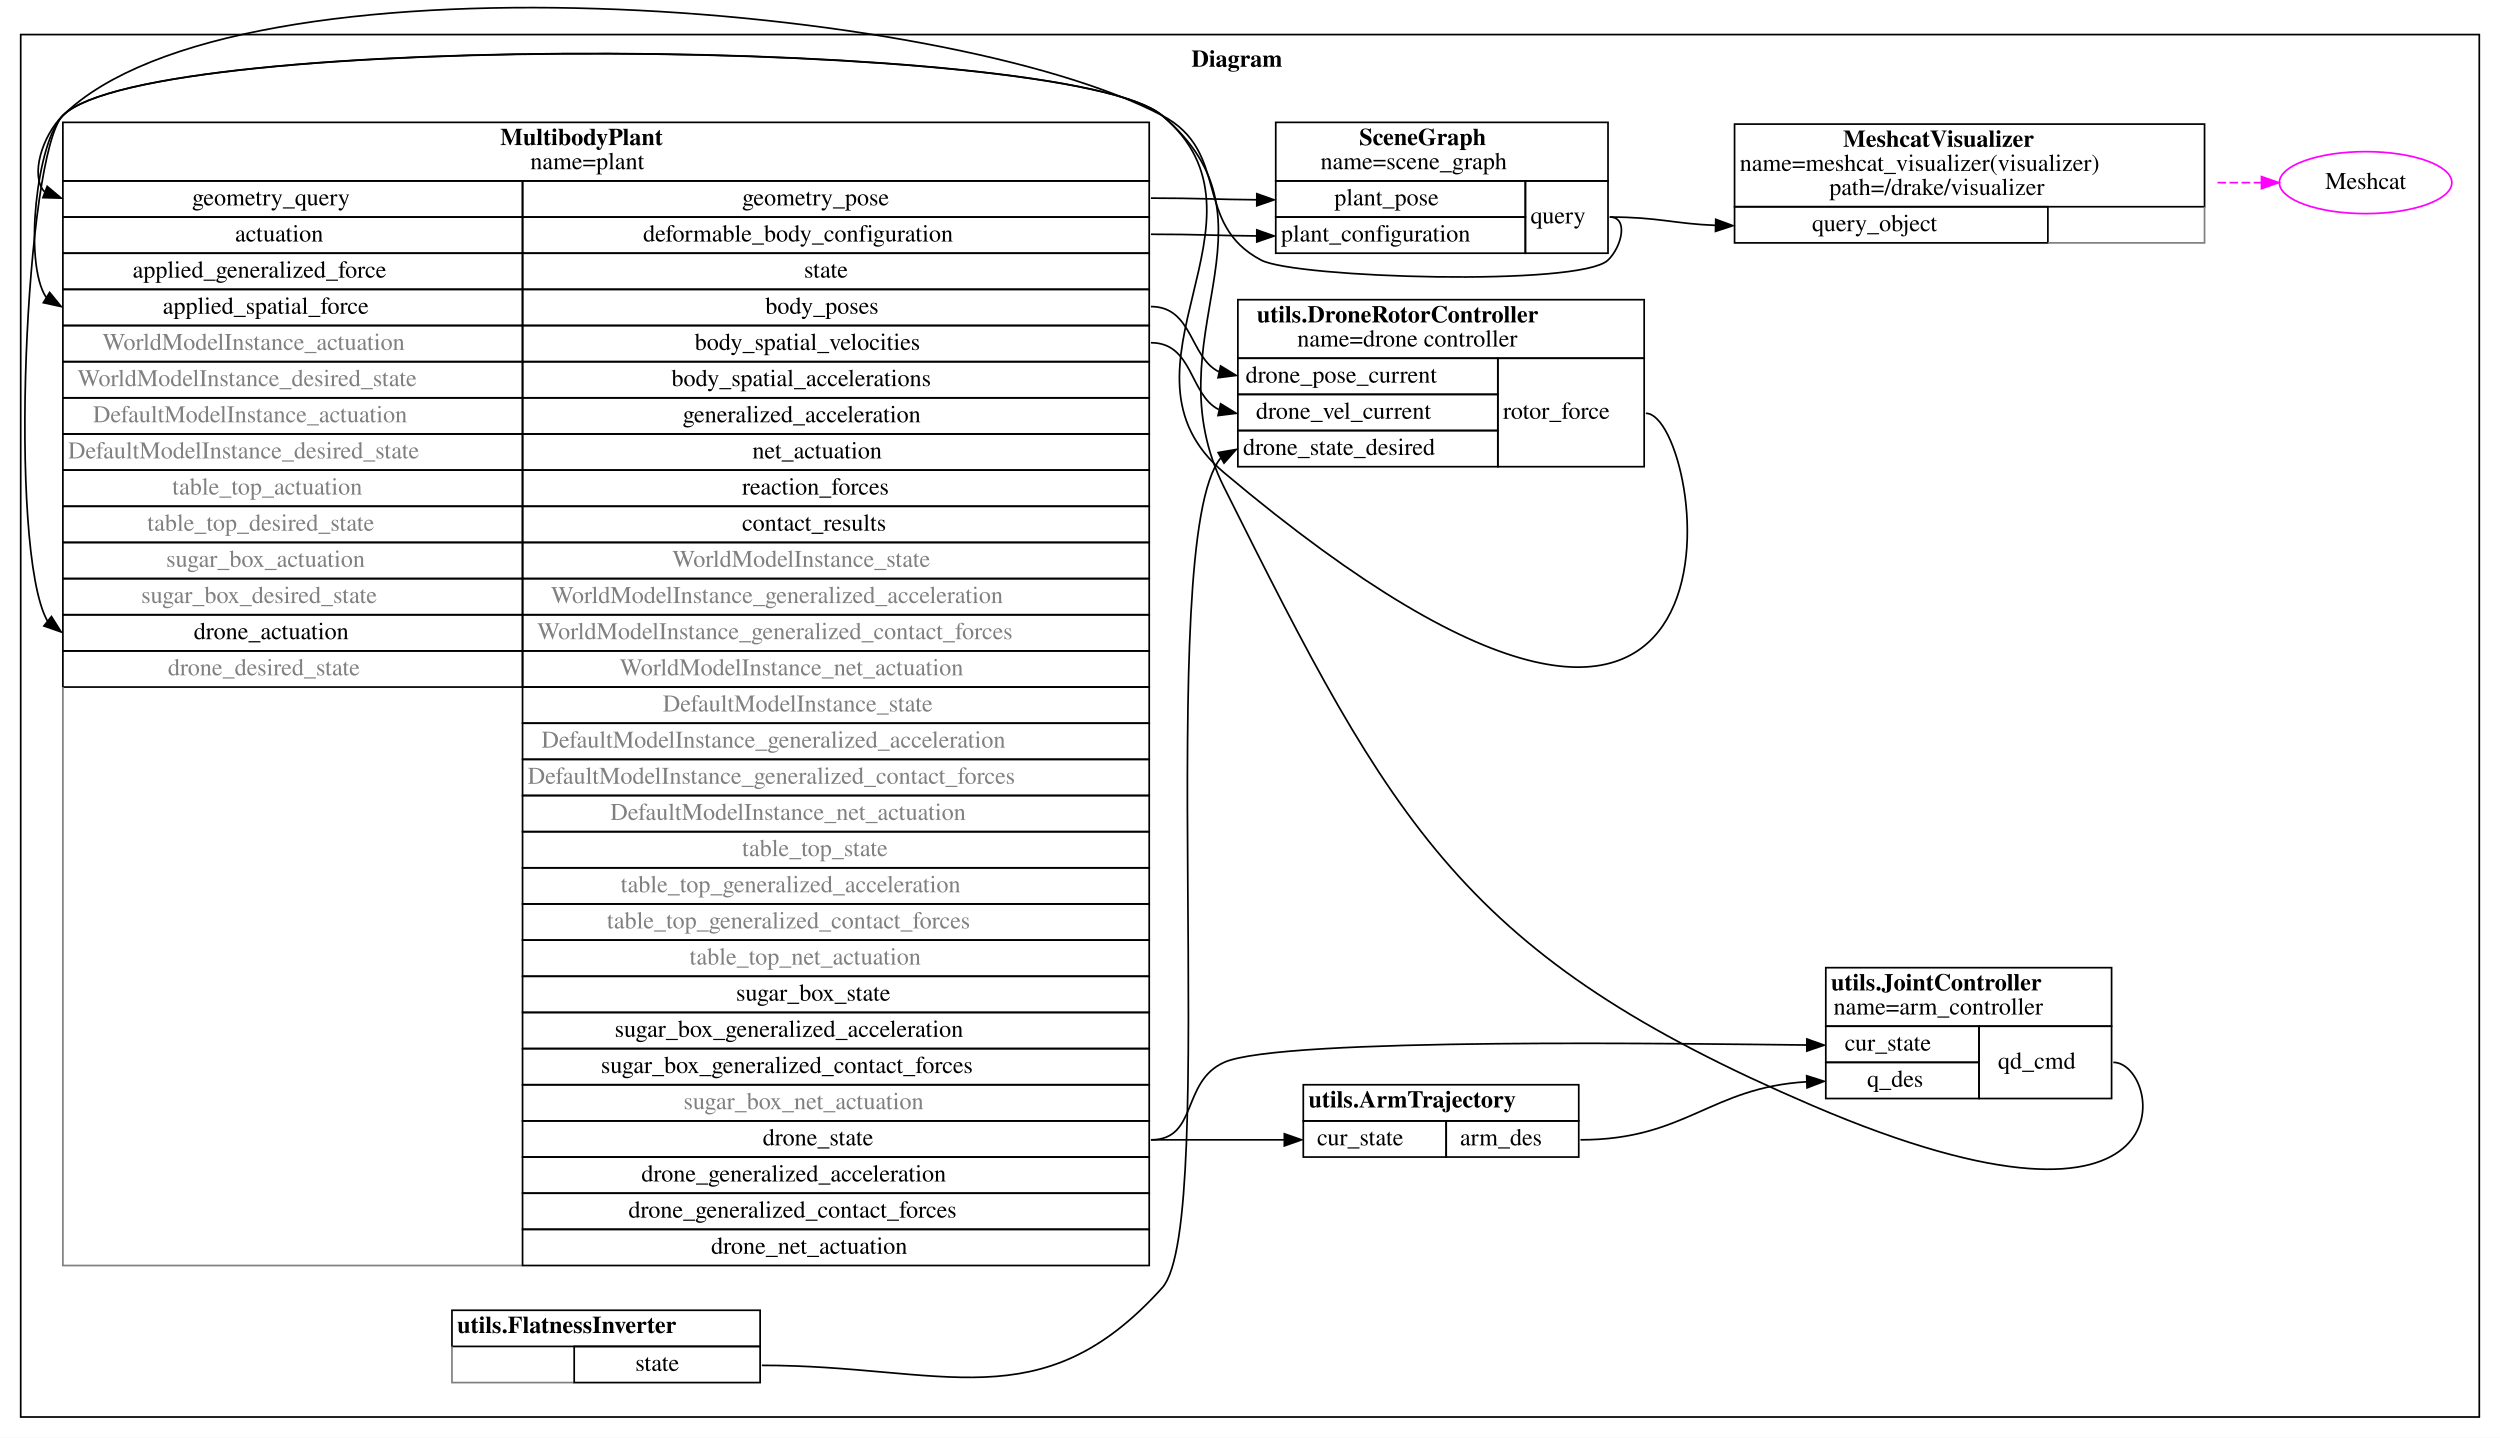
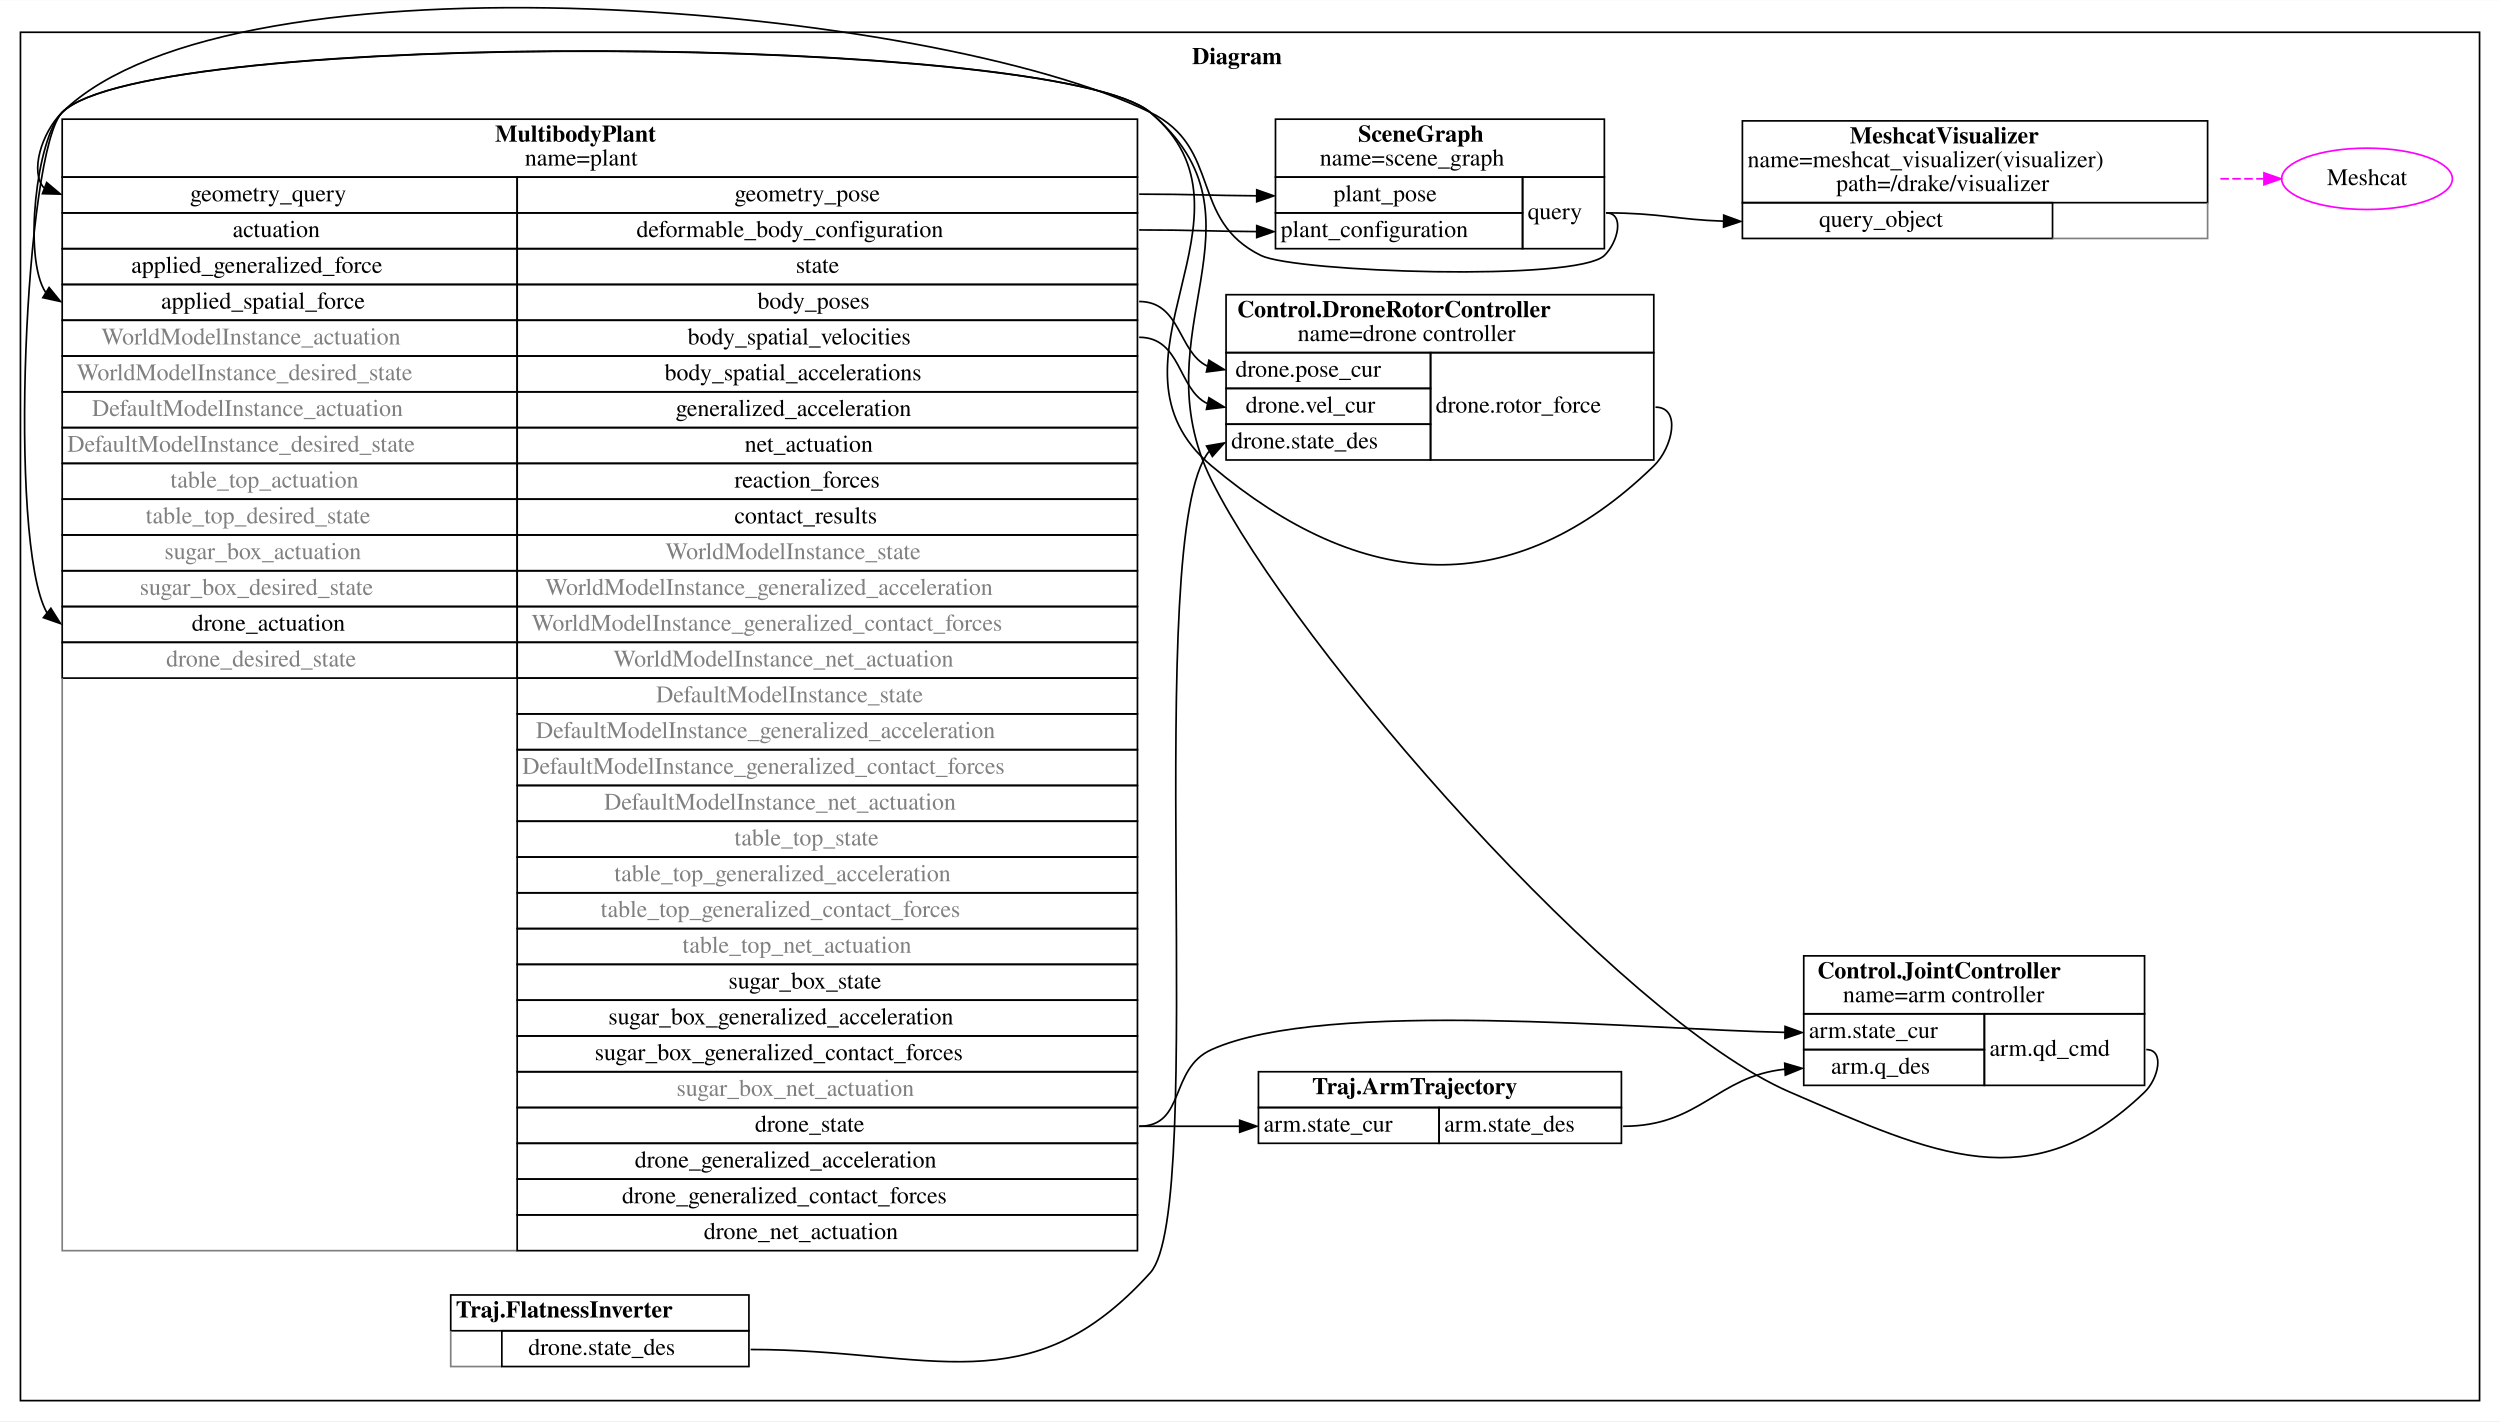
- <svg xmlns="http://www.w3.org/2000/svg" width="1452pt" height="835pt" viewBox="0.00 0.00 1452.09 835.08">
-   <g id="graph0" class="graph" transform="scale(1 1) rotate(0) translate(4 831.08)">
-     <polygon fill="white" stroke="transparent" points="-4,4 -4,-831.08 1448.09,-831.08 1448.09,4 -4,4" />
+ <svg xmlns="http://www.w3.org/2000/svg" width="1467pt" height="834pt" viewBox="0.00 0.00 1467.09 833.82">
+   <g id="graph0" class="graph" transform="scale(1 1) rotate(0) translate(4 829.82)">
+     <polygon fill="white" stroke="transparent" points="-4,4 -4,-829.82 1463.09,-829.82 1463.09,4 -4,4" />
    <g id="clust1" class="cluster">
-       <polygon fill="none" stroke="black" points="8,-8 8,-811 1436.09,-811 1436.09,-8 8,-8" />
-       <text text-anchor="start" x="688.05" y="-792.3" font-family="Times,serif" font-weight="bold" font-size="14.00">Diagram</text>
+       <polygon fill="none" stroke="black" points="8,-8 8,-811 1451.09,-811 1451.09,-8 8,-8" />
+       <text text-anchor="start" x="695.55" y="-792.3" font-family="Times,serif" font-weight="bold" font-size="14.00">Diagram</text>
    </g>
    <g id="clust2" class="cluster">
-       <polygon fill="none" stroke="white" points="16,-16 16,-772 1428.09,-772 1428.09,-16 16,-16" />
+       <polygon fill="none" stroke="white" points="16,-16 16,-772 1443.09,-772 1443.09,-16 16,-16" />
    </g>
    <g id="node1" class="node">
      <polygon fill="none" stroke="black" points="32.5,-726 32.5,-760 663.5,-760 663.5,-726 32.5,-726" />
      <text text-anchor="start" x="286.5" y="-746.8" font-family="Times,serif" font-weight="bold" font-size="14.00">MultibodyPlant</text>
      <text text-anchor="start" x="304" y="-732.8" font-family="Times,serif" font-size="14.00">name=plant</text>
      <polygon fill="none" stroke="black" points="32.5,-705 32.5,-726 299.5,-726 299.5,-705 32.5,-705" />
      <text text-anchor="start" x="107.5" y="-711.8" font-family="Times,serif" font-size="14.00">geometry_query</text>
      <polygon fill="none" stroke="black" points="299.5,-705 299.5,-726 663.5,-726 663.5,-705 299.5,-705" />
      <text text-anchor="start" x="427" y="-711.8" font-family="Times,serif" font-size="14.00">geometry_pose</text>
      <polygon fill="none" stroke="black" points="32.5,-684 32.5,-705 299.5,-705 299.5,-684 32.5,-684" />
      <text text-anchor="start" x="132.5" y="-690.8" font-family="Times,serif" font-size="14.00">actuation</text>
      <polygon fill="none" stroke="black" points="299.5,-684 299.5,-705 663.5,-705 663.5,-684 299.5,-684" />
      <text text-anchor="start" x="369.5" y="-690.8" font-family="Times,serif" font-size="14.00">deformable_body_configuration</text>
      <polygon fill="none" stroke="black" points="32.5,-663 32.5,-684 299.5,-684 299.5,-663 32.5,-663" />
      <text text-anchor="start" x="73" y="-669.8" font-family="Times,serif" font-size="14.00">applied_generalized_force</text>
      <polygon fill="none" stroke="black" points="299.5,-663 299.5,-684 663.5,-684 663.5,-663 299.5,-663" />
      <text text-anchor="start" x="463" y="-669.8" font-family="Times,serif" font-size="14.00">state</text>
      <polygon fill="none" stroke="black" points="32.5,-642 32.5,-663 299.5,-663 299.5,-642 32.5,-642" />
      <text text-anchor="start" x="90.5" y="-648.8" font-family="Times,serif" font-size="14.00">applied_spatial_force</text>
      <polygon fill="none" stroke="black" points="299.5,-642 299.5,-663 663.5,-663 663.5,-642 299.5,-642" />
      <text text-anchor="start" x="440.5" y="-648.8" font-family="Times,serif" font-size="14.00">body_poses</text>
      <polygon fill="none" stroke="black" points="32.5,-621 32.5,-642 299.5,-642 299.5,-621 32.5,-621" />
      <text text-anchor="start" x="55.5" y="-627.8" font-family="Times,serif" font-size="14.00" fill="grey">WorldModelInstance_actuation</text>
      <polygon fill="none" stroke="black" points="299.5,-621 299.5,-642 663.5,-642 663.5,-621 299.5,-621" />
      <text text-anchor="start" x="399.5" y="-627.8" font-family="Times,serif" font-size="14.00">body_spatial_velocities</text>
      <polygon fill="none" stroke="black" points="32.5,-600 32.5,-621 299.5,-621 299.5,-600 32.5,-600" />
      <text text-anchor="start" x="41" y="-606.8" font-family="Times,serif" font-size="14.00" fill="grey">WorldModelInstance_desired_state</text>
      <polygon fill="none" stroke="black" points="299.5,-600 299.5,-621 663.5,-621 663.5,-600 299.5,-600" />
      <text text-anchor="start" x="386" y="-606.8" font-family="Times,serif" font-size="14.00">body_spatial_accelerations</text>
      <polygon fill="none" stroke="black" points="32.5,-579 32.5,-600 299.5,-600 299.5,-579 32.5,-579" />
      <text text-anchor="start" x="50" y="-585.8" font-family="Times,serif" font-size="14.00" fill="grey">DefaultModelInstance_actuation</text>
      <polygon fill="none" stroke="black" points="299.5,-579 299.5,-600 663.5,-600 663.5,-579 299.5,-579" />
      <text text-anchor="start" x="392.5" y="-585.8" font-family="Times,serif" font-size="14.00">generalized_acceleration</text>
      <polygon fill="none" stroke="black" points="32.5,-558 32.5,-579 299.5,-579 299.5,-558 32.5,-558" />
      <text text-anchor="start" x="35.5" y="-564.8" font-family="Times,serif" font-size="14.00" fill="grey">DefaultModelInstance_desired_state</text>
      <polygon fill="none" stroke="black" points="299.5,-558 299.5,-579 663.5,-579 663.5,-558 299.5,-558" />
      <text text-anchor="start" x="433" y="-564.8" font-family="Times,serif" font-size="14.00">net_actuation</text>
      <polygon fill="none" stroke="black" points="32.5,-537 32.5,-558 299.5,-558 299.5,-537 32.5,-537" />
      <text text-anchor="start" x="96" y="-543.8" font-family="Times,serif" font-size="14.00" fill="grey">table_top_actuation</text>
      <polygon fill="none" stroke="black" points="299.5,-537 299.5,-558 663.5,-558 663.5,-537 299.5,-537" />
      <text text-anchor="start" x="427" y="-543.8" font-family="Times,serif" font-size="14.00">reaction_forces</text>
      <polygon fill="none" stroke="black" points="32.5,-516 32.5,-537 299.5,-537 299.5,-516 32.5,-516" />
      <text text-anchor="start" x="81.5" y="-522.8" font-family="Times,serif" font-size="14.00" fill="grey">table_top_desired_state</text>
      <polygon fill="none" stroke="black" points="299.5,-516 299.5,-537 663.5,-537 663.5,-516 299.5,-516" />
      <text text-anchor="start" x="427" y="-522.8" font-family="Times,serif" font-size="14.00">contact_results</text>
      <polygon fill="none" stroke="black" points="32.5,-495 32.5,-516 299.5,-516 299.5,-495 32.5,-495" />
      <text text-anchor="start" x="92.5" y="-501.8" font-family="Times,serif" font-size="14.00" fill="grey">sugar_box_actuation</text>
      <polygon fill="none" stroke="black" points="299.5,-495 299.5,-516 663.5,-516 663.5,-495 299.5,-495" />
      <text text-anchor="start" x="386.5" y="-501.8" font-family="Times,serif" font-size="14.00" fill="grey">WorldModelInstance_state</text>
      <polygon fill="none" stroke="black" points="32.5,-474 32.5,-495 299.5,-495 299.5,-474 32.5,-474" />
      <text text-anchor="start" x="78" y="-480.8" font-family="Times,serif" font-size="14.00" fill="grey">sugar_box_desired_state</text>
      <polygon fill="none" stroke="black" points="299.5,-474 299.5,-495 663.5,-495 663.5,-474 299.5,-474" />
      <text text-anchor="start" x="316" y="-480.8" font-family="Times,serif" font-size="14.00" fill="grey">WorldModelInstance_generalized_acceleration</text>
      <polygon fill="none" stroke="black" points="32.5,-453 32.5,-474 299.5,-474 299.5,-453 32.5,-453" />
      <text text-anchor="start" x="108.5" y="-459.8" font-family="Times,serif" font-size="14.00">drone_actuation</text>
      <polygon fill="none" stroke="black" points="299.5,-453 299.5,-474 663.5,-474 663.5,-453 299.5,-453" />
      <text text-anchor="start" x="308" y="-459.8" font-family="Times,serif" font-size="14.00" fill="grey">WorldModelInstance_generalized_contact_forces</text>
      <polygon fill="none" stroke="black" points="32.5,-432 32.5,-453 299.5,-453 299.5,-432 32.5,-432" />
      <text text-anchor="start" x="93.5" y="-438.8" font-family="Times,serif" font-size="14.00" fill="grey">drone_desired_state</text>
      <polygon fill="none" stroke="black" points="299.5,-432 299.5,-453 663.5,-453 663.5,-432 299.5,-432" />
      <text text-anchor="start" x="356" y="-438.8" font-family="Times,serif" font-size="14.00" fill="grey">WorldModelInstance_net_actuation</text>
      <polyline fill="none" stroke="grey" points="32.5,-432 32.5,-96 299.5,-96 " />
      <polygon fill="none" stroke="black" points="299.5,-411 299.5,-432 663.5,-432 663.5,-411 299.5,-411" />
      <text text-anchor="start" x="381" y="-417.8" font-family="Times,serif" font-size="14.00" fill="grey">DefaultModelInstance_state</text>
      <polygon fill="none" stroke="black" points="299.5,-390 299.5,-411 663.5,-411 663.5,-390 299.5,-390" />
      <text text-anchor="start" x="310.5" y="-396.8" font-family="Times,serif" font-size="14.00" fill="grey">DefaultModelInstance_generalized_acceleration</text>
      <polygon fill="none" stroke="black" points="299.5,-369 299.5,-390 663.5,-390 663.5,-369 299.5,-369" />
      <text text-anchor="start" x="302.5" y="-375.8" font-family="Times,serif" font-size="14.00" fill="grey">DefaultModelInstance_generalized_contact_forces</text>
      <polygon fill="none" stroke="black" points="299.5,-348 299.5,-369 663.5,-369 663.5,-348 299.5,-348" />
      <text text-anchor="start" x="350.5" y="-354.8" font-family="Times,serif" font-size="14.00" fill="grey">DefaultModelInstance_net_actuation</text>
      <polygon fill="none" stroke="black" points="299.5,-327 299.5,-348 663.5,-348 663.5,-327 299.5,-327" />
      <text text-anchor="start" x="427" y="-333.8" font-family="Times,serif" font-size="14.00" fill="grey">table_top_state</text>
      <polygon fill="none" stroke="black" points="299.5,-306 299.5,-327 663.5,-327 663.5,-306 299.5,-306" />
      <text text-anchor="start" x="356.5" y="-312.8" font-family="Times,serif" font-size="14.00" fill="grey">table_top_generalized_acceleration</text>
      <polygon fill="none" stroke="black" points="299.5,-285 299.5,-306 663.5,-306 663.5,-285 299.5,-285" />
      <text text-anchor="start" x="348.5" y="-291.8" font-family="Times,serif" font-size="14.00" fill="grey">table_top_generalized_contact_forces</text>
      <polygon fill="none" stroke="black" points="299.5,-264 299.5,-285 663.5,-285 663.5,-264 299.5,-264" />
      <text text-anchor="start" x="396.5" y="-270.8" font-family="Times,serif" font-size="14.00" fill="grey">table_top_net_actuation</text>
      <polygon fill="none" stroke="black" points="299.5,-243 299.5,-264 663.5,-264 663.5,-243 299.5,-243" />
      <text text-anchor="start" x="423.5" y="-249.8" font-family="Times,serif" font-size="14.00">sugar_box_state</text>
      <polygon fill="none" stroke="black" points="299.5,-222 299.5,-243 663.5,-243 663.5,-222 299.5,-222" />
      <text text-anchor="start" x="353" y="-228.8" font-family="Times,serif" font-size="14.00">sugar_box_generalized_acceleration</text>
      <polygon fill="none" stroke="black" points="299.5,-201 299.5,-222 663.5,-222 663.5,-201 299.5,-201" />
      <text text-anchor="start" x="345" y="-207.8" font-family="Times,serif" font-size="14.00">sugar_box_generalized_contact_forces</text>
      <polygon fill="none" stroke="black" points="299.5,-180 299.5,-201 663.5,-201 663.5,-180 299.5,-180" />
      <text text-anchor="start" x="393" y="-186.8" font-family="Times,serif" font-size="14.00" fill="grey">sugar_box_net_actuation</text>
      <polygon fill="none" stroke="black" points="299.5,-159 299.5,-180 663.5,-180 663.5,-159 299.5,-159" />
      <text text-anchor="start" x="439" y="-165.8" font-family="Times,serif" font-size="14.00">drone_state</text>
      <polygon fill="none" stroke="black" points="299.5,-138 299.5,-159 663.5,-159 663.5,-138 299.5,-138" />
      <text text-anchor="start" x="368.5" y="-144.8" font-family="Times,serif" font-size="14.00">drone_generalized_acceleration</text>
      <polygon fill="none" stroke="black" points="299.5,-117 299.5,-138 663.5,-138 663.5,-117 299.5,-117" />
      <text text-anchor="start" x="361" y="-123.8" font-family="Times,serif" font-size="14.00">drone_generalized_contact_forces</text>
      <polygon fill="none" stroke="black" points="299.5,-96 299.5,-117 663.5,-117 663.5,-96 299.5,-96" />
      <text text-anchor="start" x="409" y="-102.8" font-family="Times,serif" font-size="14.00">drone_net_actuation</text>
    </g>
    <g id="node2" class="node">
-       <polygon fill="none" stroke="black" points="737,-726 737,-760 930,-760 930,-726 737,-726" />
-       <text text-anchor="start" x="785.5" y="-746.8" font-family="Times,serif" font-weight="bold" font-size="14.00">SceneGraph</text>
-       <text text-anchor="start" x="763" y="-732.8" font-family="Times,serif" font-size="14.00">name=scene_graph</text>
-       <polygon fill="none" stroke="black" points="737,-705 737,-726 882,-726 882,-705 737,-705" />
-       <text text-anchor="start" x="771" y="-711.8" font-family="Times,serif" font-size="14.00">plant_pose</text>
-       <polygon fill="none" stroke="black" points="882,-684 882,-726 930,-726 930,-684 882,-684" />
-       <text text-anchor="start" x="885" y="-701.3" font-family="Times,serif" font-size="14.00">query</text>
-       <polygon fill="none" stroke="black" points="737,-684 737,-705 882,-705 882,-684 737,-684" />
-       <text text-anchor="start" x="740" y="-690.8" font-family="Times,serif" font-size="14.00">plant_configuration</text>
+       <polygon fill="none" stroke="black" points="744.5,-726 744.5,-760 937.5,-760 937.5,-726 744.5,-726" />
+       <text text-anchor="start" x="793" y="-746.8" font-family="Times,serif" font-weight="bold" font-size="14.00">SceneGraph</text>
+       <text text-anchor="start" x="770.5" y="-732.8" font-family="Times,serif" font-size="14.00">name=scene_graph</text>
+       <polygon fill="none" stroke="black" points="744.5,-705 744.5,-726 889.5,-726 889.5,-705 744.5,-705" />
+       <text text-anchor="start" x="778.5" y="-711.8" font-family="Times,serif" font-size="14.00">plant_pose</text>
+       <polygon fill="none" stroke="black" points="889.5,-684 889.5,-726 937.5,-726 937.5,-684 889.5,-684" />
+       <text text-anchor="start" x="892.5" y="-701.3" font-family="Times,serif" font-size="14.00">query</text>
+       <polygon fill="none" stroke="black" points="744.5,-684 744.5,-705 889.5,-705 889.5,-684 744.5,-684" />
+       <text text-anchor="start" x="747.5" y="-690.8" font-family="Times,serif" font-size="14.00">plant_configuration</text>
    </g>
    <g id="edge2" class="edge">
-       <path fill="none" stroke="black" d="M664.5,-716C692.56,-716 702.03,-715.22 725.73,-715.04" />
-       <polygon fill="black" stroke="black" points="726.01,-718.54 736,-715 725.99,-711.54 726.01,-718.54" />
+       <path fill="none" stroke="black" d="M664.5,-716C695.91,-716 706.24,-715.2 733.21,-715.03" />
+       <polygon fill="black" stroke="black" points="733.51,-718.53 743.5,-715 733.49,-711.53 733.51,-718.53" />
    </g>
    <g id="edge3" class="edge">
-       <path fill="none" stroke="black" d="M664.5,-695C692.56,-695 702.03,-694.22 725.73,-694.04" />
-       <polygon fill="black" stroke="black" points="726.01,-697.54 736,-694 725.99,-690.54 726.01,-697.54" />
+       <path fill="none" stroke="black" d="M664.5,-695C695.91,-695 706.24,-694.2 733.21,-694.03" />
+       <polygon fill="black" stroke="black" points="733.51,-697.53 743.5,-694 733.49,-690.53 733.51,-697.53" />
    </g>
    <g id="node6" class="node">
-       <polygon fill="none" stroke="black" points="753,-180 753,-201 913,-201 913,-180 753,-180" />
-       <text text-anchor="start" x="756" y="-187.8" font-family="Times,serif" font-weight="bold" font-size="14.00">utils.ArmTrajectory</text>
-       <polygon fill="none" stroke="black" points="753,-159 753,-180 836,-180 836,-159 753,-159" />
-       <text text-anchor="start" x="761" y="-165.8" font-family="Times,serif" font-size="14.00">cur_state</text>
-       <polygon fill="none" stroke="black" points="836,-159 836,-180 913,-180 913,-159 836,-159" />
-       <text text-anchor="start" x="844" y="-165.8" font-family="Times,serif" font-size="14.00">arm_des</text>
+       <polygon fill="none" stroke="black" points="734.5,-180 734.5,-201 947.5,-201 947.5,-180 734.5,-180" />
+       <text text-anchor="start" x="766" y="-187.8" font-family="Times,serif" font-weight="bold" font-size="14.00">Traj.ArmTrajectory</text>
+       <polygon fill="none" stroke="black" points="734.5,-159 734.5,-180 840.5,-180 840.5,-159 734.5,-159" />
+       <text text-anchor="start" x="737.5" y="-165.8" font-family="Times,serif" font-size="14.00">arm.state_cur</text>
+       <polygon fill="none" stroke="black" points="840.5,-159 840.5,-180 947.5,-180 947.5,-159 840.5,-159" />
+       <text text-anchor="start" x="843.5" y="-165.8" font-family="Times,serif" font-size="14.00">arm.state_des</text>
    </g>
    <g id="edge7" class="edge">
-       <path fill="none" stroke="black" d="M664.5,-169C699.74,-169 711.03,-169 741.78,-169" />
-       <polygon fill="black" stroke="black" points="742,-172.5 752,-169 742,-165.5 742,-172.5" />
+       <path fill="none" stroke="black" d="M664.5,-169C691.45,-169 700.64,-169 723.29,-169" />
+       <polygon fill="black" stroke="black" points="723.5,-172.5 733.5,-169 723.5,-165.5 723.5,-172.5" />
    </g>
    <g id="node7" class="node">
-       <polygon fill="none" stroke="black" points="1056.5,-235 1056.5,-269 1222.5,-269 1222.5,-235 1056.5,-235" />
-       <text text-anchor="start" x="1059.5" y="-255.8" font-family="Times,serif" font-weight="bold" font-size="14.00">utils.JointController</text>
-       <text text-anchor="start" x="1061" y="-241.8" font-family="Times,serif" font-size="14.00">name=arm_controller</text>
-       <polygon fill="none" stroke="black" points="1056.5,-214 1056.5,-235 1145.5,-235 1145.5,-214 1056.5,-214" />
-       <text text-anchor="start" x="1067.5" y="-220.8" font-family="Times,serif" font-size="14.00">cur_state</text>
-       <polygon fill="none" stroke="black" points="1145.5,-193 1145.5,-235 1222.5,-235 1222.5,-193 1145.5,-193" />
-       <text text-anchor="start" x="1156.5" y="-210.3" font-family="Times,serif" font-size="14.00">qd_cmd</text>
-       <polygon fill="none" stroke="black" points="1056.5,-193 1056.5,-214 1145.5,-214 1145.5,-193 1056.5,-193" />
-       <text text-anchor="start" x="1080.5" y="-199.8" font-family="Times,serif" font-size="14.00">q_des</text>
+       <polygon fill="none" stroke="black" points="1054.5,-235 1054.5,-269 1254.5,-269 1254.5,-235 1054.5,-235" />
+       <text text-anchor="start" x="1062.5" y="-255.8" font-family="Times,serif" font-weight="bold" font-size="14.00">Control.JointController</text>
+       <text text-anchor="start" x="1077.5" y="-241.8" font-family="Times,serif" font-size="14.00">name=arm controller</text>
+       <polygon fill="none" stroke="black" points="1054.5,-214 1054.5,-235 1160.5,-235 1160.5,-214 1054.5,-214" />
+       <text text-anchor="start" x="1057.5" y="-220.8" font-family="Times,serif" font-size="14.00">arm.state_cur</text>
+       <polygon fill="none" stroke="black" points="1160.5,-193 1160.5,-235 1254.5,-235 1254.5,-193 1160.5,-193" />
+       <text text-anchor="start" x="1163.5" y="-210.3" font-family="Times,serif" font-size="14.00">arm.qd_cmd</text>
+       <polygon fill="none" stroke="black" points="1054.5,-193 1054.5,-214 1160.5,-214 1160.5,-193 1054.5,-193" />
+       <text text-anchor="start" x="1070.5" y="-199.8" font-family="Times,serif" font-size="14.00">arm.q_des</text>
    </g>
    <g id="edge8" class="edge">
-       <path fill="none" stroke="black" d="M664.5,-169C692.01,-169 681.9,-202.75 707,-214 740.07,-228.82 982.38,-224.66 1045.2,-224.07" />
-       <polygon fill="black" stroke="black" points="1045.52,-227.56 1055.5,-224 1045.48,-220.56 1045.52,-227.56" />
+       <path fill="none" stroke="black" d="M664.5,-169C692.01,-169 681.9,-202.75 707,-214 774.41,-244.22 960.35,-225.68 1043.42,-224.1" />
+       <polygon fill="black" stroke="black" points="1043.54,-227.6 1053.5,-224 1043.46,-220.6 1043.54,-227.6" />
    </g>
    <g id="node8" class="node">
-       <polygon fill="none" stroke="black" points="715,-623 715,-657 951,-657 951,-623 715,-623" />
-       <text text-anchor="start" x="726" y="-643.8" font-family="Times,serif" font-weight="bold" font-size="14.00">utils.DroneRotorController</text>
-       <text text-anchor="start" x="749.5" y="-629.8" font-family="Times,serif" font-size="14.00">name=drone controller</text>
-       <polygon fill="none" stroke="black" points="715,-602 715,-623 866,-623 866,-602 715,-602" />
-       <text text-anchor="start" x="719.5" y="-608.8" font-family="Times,serif" font-size="14.00">drone_pose_current</text>
-       <polygon fill="none" stroke="black" points="866,-560 866,-623 951,-623 951,-560 866,-560" />
-       <text text-anchor="start" x="869" y="-587.8" font-family="Times,serif" font-size="14.00">rotor_force</text>
-       <polygon fill="none" stroke="black" points="715,-581 715,-602 866,-602 866,-581 715,-581" />
-       <text text-anchor="start" x="725.5" y="-587.8" font-family="Times,serif" font-size="14.00">drone_vel_current</text>
-       <polygon fill="none" stroke="black" points="715,-560 715,-581 866,-581 866,-560 715,-560" />
-       <text text-anchor="start" x="718" y="-566.8" font-family="Times,serif" font-size="14.00">drone_state_desired</text>
+       <polygon fill="none" stroke="black" points="715.5,-623 715.5,-657 966.5,-657 966.5,-623 715.5,-623" />
+       <text text-anchor="start" x="722" y="-643.8" font-family="Times,serif" font-weight="bold" font-size="14.00">Control.DroneRotorController</text>
+       <text text-anchor="start" x="757.5" y="-629.8" font-family="Times,serif" font-size="14.00">name=drone controller</text>
+       <polygon fill="none" stroke="black" points="715.5,-602 715.5,-623 835.5,-623 835.5,-602 715.5,-602" />
+       <text text-anchor="start" x="721" y="-608.8" font-family="Times,serif" font-size="14.00">drone.pose_cur</text>
+       <polygon fill="none" stroke="black" points="835.5,-560 835.5,-623 966.5,-623 966.5,-560 835.5,-560" />
+       <text text-anchor="start" x="838.5" y="-587.8" font-family="Times,serif" font-size="14.00">drone.rotor_force</text>
+       <polygon fill="none" stroke="black" points="715.5,-581 715.5,-602 835.5,-602 835.5,-581 715.5,-581" />
+       <text text-anchor="start" x="727" y="-587.8" font-family="Times,serif" font-size="14.00">drone.vel_cur</text>
+       <polygon fill="none" stroke="black" points="715.5,-560 715.5,-581 835.5,-581 835.5,-560 715.5,-560" />
+       <text text-anchor="start" x="718.5" y="-566.8" font-family="Times,serif" font-size="14.00">drone.state_des</text>
+     </g>
+     <g id="edge10" class="edge">
+       <path fill="none" stroke="black" d="M664.5,-653C688.96,-653 687.29,-623.46 704.4,-615.15" />
+       <polygon fill="black" stroke="black" points="705.45,-618.51 714.5,-613 703.99,-611.66 705.45,-618.51" />
    </g>
    <g id="edge11" class="edge">
-       <path fill="none" stroke="black" d="M664.5,-653C688.81,-653 687,-623.46 703.97,-615.15" />
-       <polygon fill="black" stroke="black" points="704.96,-618.52 714,-613 703.49,-611.67 704.96,-618.52" />
+       <path fill="none" stroke="black" d="M664.5,-632C689.2,-632 687.15,-601.72 704.32,-593.2" />
+       <polygon fill="black" stroke="black" points="705.47,-596.54 714.5,-591 703.99,-589.7 705.47,-596.54" />
+     </g>
+     <g id="edge4" class="edge">
+       <path fill="none" stroke="black" d="M938.5,-705C949.62,-705 945.52,-687.7 937.5,-680 921.36,-664.49 756.1,-670.14 736,-680 693.62,-700.79 713.38,-743.21 671,-764 543.62,-826.5 133.87,-863.28 32.5,-764 20.35,-752.1 13.38,-728.69 21.85,-719.66" />
+       <polygon fill="black" stroke="black" points="23.39,-722.82 31.5,-716 20.91,-716.28 23.39,-722.82" />
+     </g>
+     <g id="node3" class="node">
+       <polygon fill="none" stroke="black" points="1018.5,-711 1018.5,-759 1291.5,-759 1291.5,-711 1018.5,-711" />
+       <text text-anchor="start" x="1081.5" y="-745.8" font-family="Times,serif" font-weight="bold" font-size="14.00">MeshcatVisualizer</text>
+       <text text-anchor="start" x="1021.5" y="-731.8" font-family="Times,serif" font-size="14.00">name=meshcat_visualizer(visualizer)</text>
+       <text text-anchor="start" x="1073.5" y="-717.8" font-family="Times,serif" font-size="14.00">path=/drake/visualizer</text>
+       <polygon fill="none" stroke="black" points="1018.5,-690 1018.5,-711 1200.5,-711 1200.5,-690 1018.5,-690" />
+       <text text-anchor="start" x="1063.5" y="-696.8" font-family="Times,serif" font-size="14.00">query_object</text>
+       <polyline fill="none" stroke="grey" points="1200.5,-690 1291.5,-690 1291.5,-711 " />
+     </g>
+     <g id="edge13" class="edge">
+       <path fill="none" stroke="black" d="M938.5,-705C969.97,-705 980.2,-701 1007.19,-700.16" />
+       <polygon fill="black" stroke="black" points="1007.55,-703.65 1017.5,-700 1007.45,-696.65 1007.55,-703.65" />
+     </g>
+     <g id="node4" class="node">
+       <ellipse fill="none" stroke="magenta" cx="1385.05" cy="-725" rx="50.09" ry="18" />
+       <text text-anchor="middle" x="1385.05" y="-721.3" font-family="Times,serif" font-size="14.00">Meshcat</text>
+     </g>
+     <g id="edge1" class="edge">
+       <path fill="none" stroke="magenta" stroke-dasharray="5,2" d="M1299,-725C1307.19,-725 1315.82,-725 1324.32,-725" />
+       <polygon fill="magenta" stroke="magenta" points="1324.58,-728.5 1334.58,-725 1324.58,-721.5 1324.58,-728.5" />
+     </g>
+     <g id="node5" class="node">
+       <polygon fill="none" stroke="black" points="260.5,-49 260.5,-70 435.5,-70 435.5,-49 260.5,-49" />
+       <text text-anchor="start" x="263.5" y="-56.8" font-family="Times,serif" font-weight="bold" font-size="14.00">Traj.FlatnessInverter</text>
+       <polyline fill="none" stroke="grey" points="260.5,-49 260.5,-28 290.5,-28 " />
+       <polygon fill="none" stroke="black" points="290.5,-28 290.5,-49 435.5,-49 435.5,-28 290.5,-28" />
+       <text text-anchor="start" x="306" y="-34.8" font-family="Times,serif" font-size="14.00">drone.state_des</text>
    </g>
    <g id="edge12" class="edge">
-       <path fill="none" stroke="black" d="M664.5,-632C689.05,-632 686.86,-601.72 703.89,-593.2" />
-       <polygon fill="black" stroke="black" points="704.98,-596.55 714,-591 703.48,-589.71 704.98,-596.55" />
-     </g>
-     <g id="edge4" class="edge">
-       <path fill="none" stroke="black" d="M931,-705C942.12,-705 938.02,-687.7 930,-680 913.86,-664.49 748.3,-669.56 728.5,-680 688.48,-701.1 711.02,-742.9 671,-764 545.49,-830.18 133.87,-863.28 32.5,-764 20.35,-752.1 13.38,-728.69 21.85,-719.66" />
-       <polygon fill="black" stroke="black" points="23.39,-722.82 31.5,-716 20.91,-716.28 23.39,-722.82" />
-     </g>
-     <g id="node3" class="node">
-       <polygon fill="none" stroke="black" points="1003.5,-711 1003.5,-759 1276.5,-759 1276.5,-711 1003.5,-711" />
-       <text text-anchor="start" x="1066.5" y="-745.8" font-family="Times,serif" font-weight="bold" font-size="14.00">MeshcatVisualizer</text>
-       <text text-anchor="start" x="1006.5" y="-731.8" font-family="Times,serif" font-size="14.00">name=meshcat_visualizer(visualizer)</text>
-       <text text-anchor="start" x="1058.5" y="-717.8" font-family="Times,serif" font-size="14.00">path=/drake/visualizer</text>
-       <polygon fill="none" stroke="black" points="1003.5,-690 1003.5,-711 1185.5,-711 1185.5,-690 1003.5,-690" />
-       <text text-anchor="start" x="1048.5" y="-696.8" font-family="Times,serif" font-size="14.00">query_object</text>
-       <polyline fill="none" stroke="grey" points="1185.5,-690 1276.5,-690 1276.5,-711 " />
-     </g>
-     <g id="edge10" class="edge">
-       <path fill="none" stroke="black" d="M931,-705C959.12,-705 968.49,-701.1 992.21,-700.19" />
-       <polygon fill="black" stroke="black" points="992.57,-703.68 1002.5,-700 992.44,-696.69 992.57,-703.68" />
-     </g>
-     <g id="node4" class="node">
-       <ellipse fill="none" stroke="magenta" cx="1370.05" cy="-725" rx="50.09" ry="18" />
-       <text text-anchor="middle" x="1370.05" y="-721.3" font-family="Times,serif" font-size="14.00">Meshcat</text>
-     </g>
-     <g id="edge1" class="edge">
-       <path fill="none" stroke="magenta" stroke-dasharray="5,2" d="M1284,-725C1292.19,-725 1300.82,-725 1309.32,-725" />
-       <polygon fill="magenta" stroke="magenta" points="1309.58,-728.5 1319.58,-725 1309.58,-721.5 1309.58,-728.5" />
-     </g>
-     <g id="node5" class="node">
-       <polygon fill="none" stroke="black" points="258.5,-49 258.5,-70 437.5,-70 437.5,-49 258.5,-49" />
-       <text text-anchor="start" x="261.5" y="-56.8" font-family="Times,serif" font-weight="bold" font-size="14.00">utils.FlatnessInverter</text>
-       <polyline fill="none" stroke="grey" points="258.5,-49 258.5,-28 329.5,-28 " />
-       <polygon fill="none" stroke="black" points="329.5,-28 329.5,-49 437.5,-49 437.5,-28 329.5,-28" />
-       <text text-anchor="start" x="365" y="-34.8" font-family="Times,serif" font-size="14.00">state</text>
-     </g>
-     <g id="edge13" class="edge">
-       <path fill="none" stroke="black" d="M438.5,-38C543.75,-38 600.51,-4.84 671,-83 705.11,-120.82 665.31,-515.75 704.96,-564.97" />
-       <polygon fill="black" stroke="black" points="703.56,-568.2 714,-570 706.96,-562.08 703.56,-568.2" />
+       <path fill="none" stroke="black" d="M436.5,-38C542.62,-38 599.82,-4.28 671,-83 705.16,-120.78 665.75,-515.75 705.46,-564.97" />
+       <polygon fill="black" stroke="black" points="704.06,-568.2 714.5,-570 707.46,-562.08 704.06,-568.2" />
    </g>
    <g id="edge9" class="edge">
-       <path fill="none" stroke="black" d="M914,-169C975.14,-169 989.34,-199.38 1045.34,-202.71" />
-       <polygon fill="black" stroke="black" points="1045.4,-206.21 1055.5,-203 1045.61,-199.21 1045.4,-206.21" />
+       <path fill="none" stroke="black" d="M948.5,-169C994.01,-169 1003.23,-198.26 1043.49,-202.49" />
+       <polygon fill="black" stroke="black" points="1043.34,-205.99 1053.5,-203 1043.69,-199 1043.34,-205.99" />
    </g>
    <g id="edge6" class="edge">
-       <path fill="none" stroke="black" d="M1223.5,-214C1251.92,-214 1272.67,-92.85 1048.5,-189 846.12,-275.81 805.31,-350.95 707,-548 663.55,-635.09 745.26,-701.09 671,-764 616.87,-809.86 82.75,-814.08 32.5,-764 11.01,-742.58 0.2,-511.64 23.56,-470.31" />
+       <path fill="none" stroke="black" d="M1255.5,-214C1266.62,-214 1262.52,-196.7 1254.5,-189 1187.84,-124.95 1131.41,-152.43 1046.5,-189 945.65,-232.43 755.88,-449.68 707,-548 663.68,-635.15 745.26,-701.09 671,-764 616.87,-809.86 82.75,-814.08 32.5,-764 11.01,-742.58 0.2,-511.64 23.56,-470.31" />
      <polygon fill="black" stroke="black" points="25.85,-472.96 31.5,-464 21.49,-467.48 25.85,-472.96" />
    </g>
    <g id="edge5" class="edge">
-       <path fill="none" stroke="black" d="M952,-591C986.94,-591 1031.3,-283.62 707,-556.5 635.38,-616.76 742.62,-703.74 671,-764 616.72,-809.68 82.89,-813.94 32.5,-764 17.51,-749.15 9.38,-678.47 22.79,-658.35" />
+       <path fill="none" stroke="black" d="M967.5,-591C982.84,-591 977.5,-567.19 966.5,-556.5 883.77,-476.14 795.25,-482.24 707,-556.5 635.38,-616.76 742.62,-703.74 671,-764 616.72,-809.68 82.89,-813.94 32.5,-764 17.51,-749.15 9.38,-678.47 22.79,-658.35" />
      <polygon fill="black" stroke="black" points="24.81,-661.22 31.5,-653 21.15,-655.26 24.81,-661.22" />
    </g>
  </g>
</svg>
